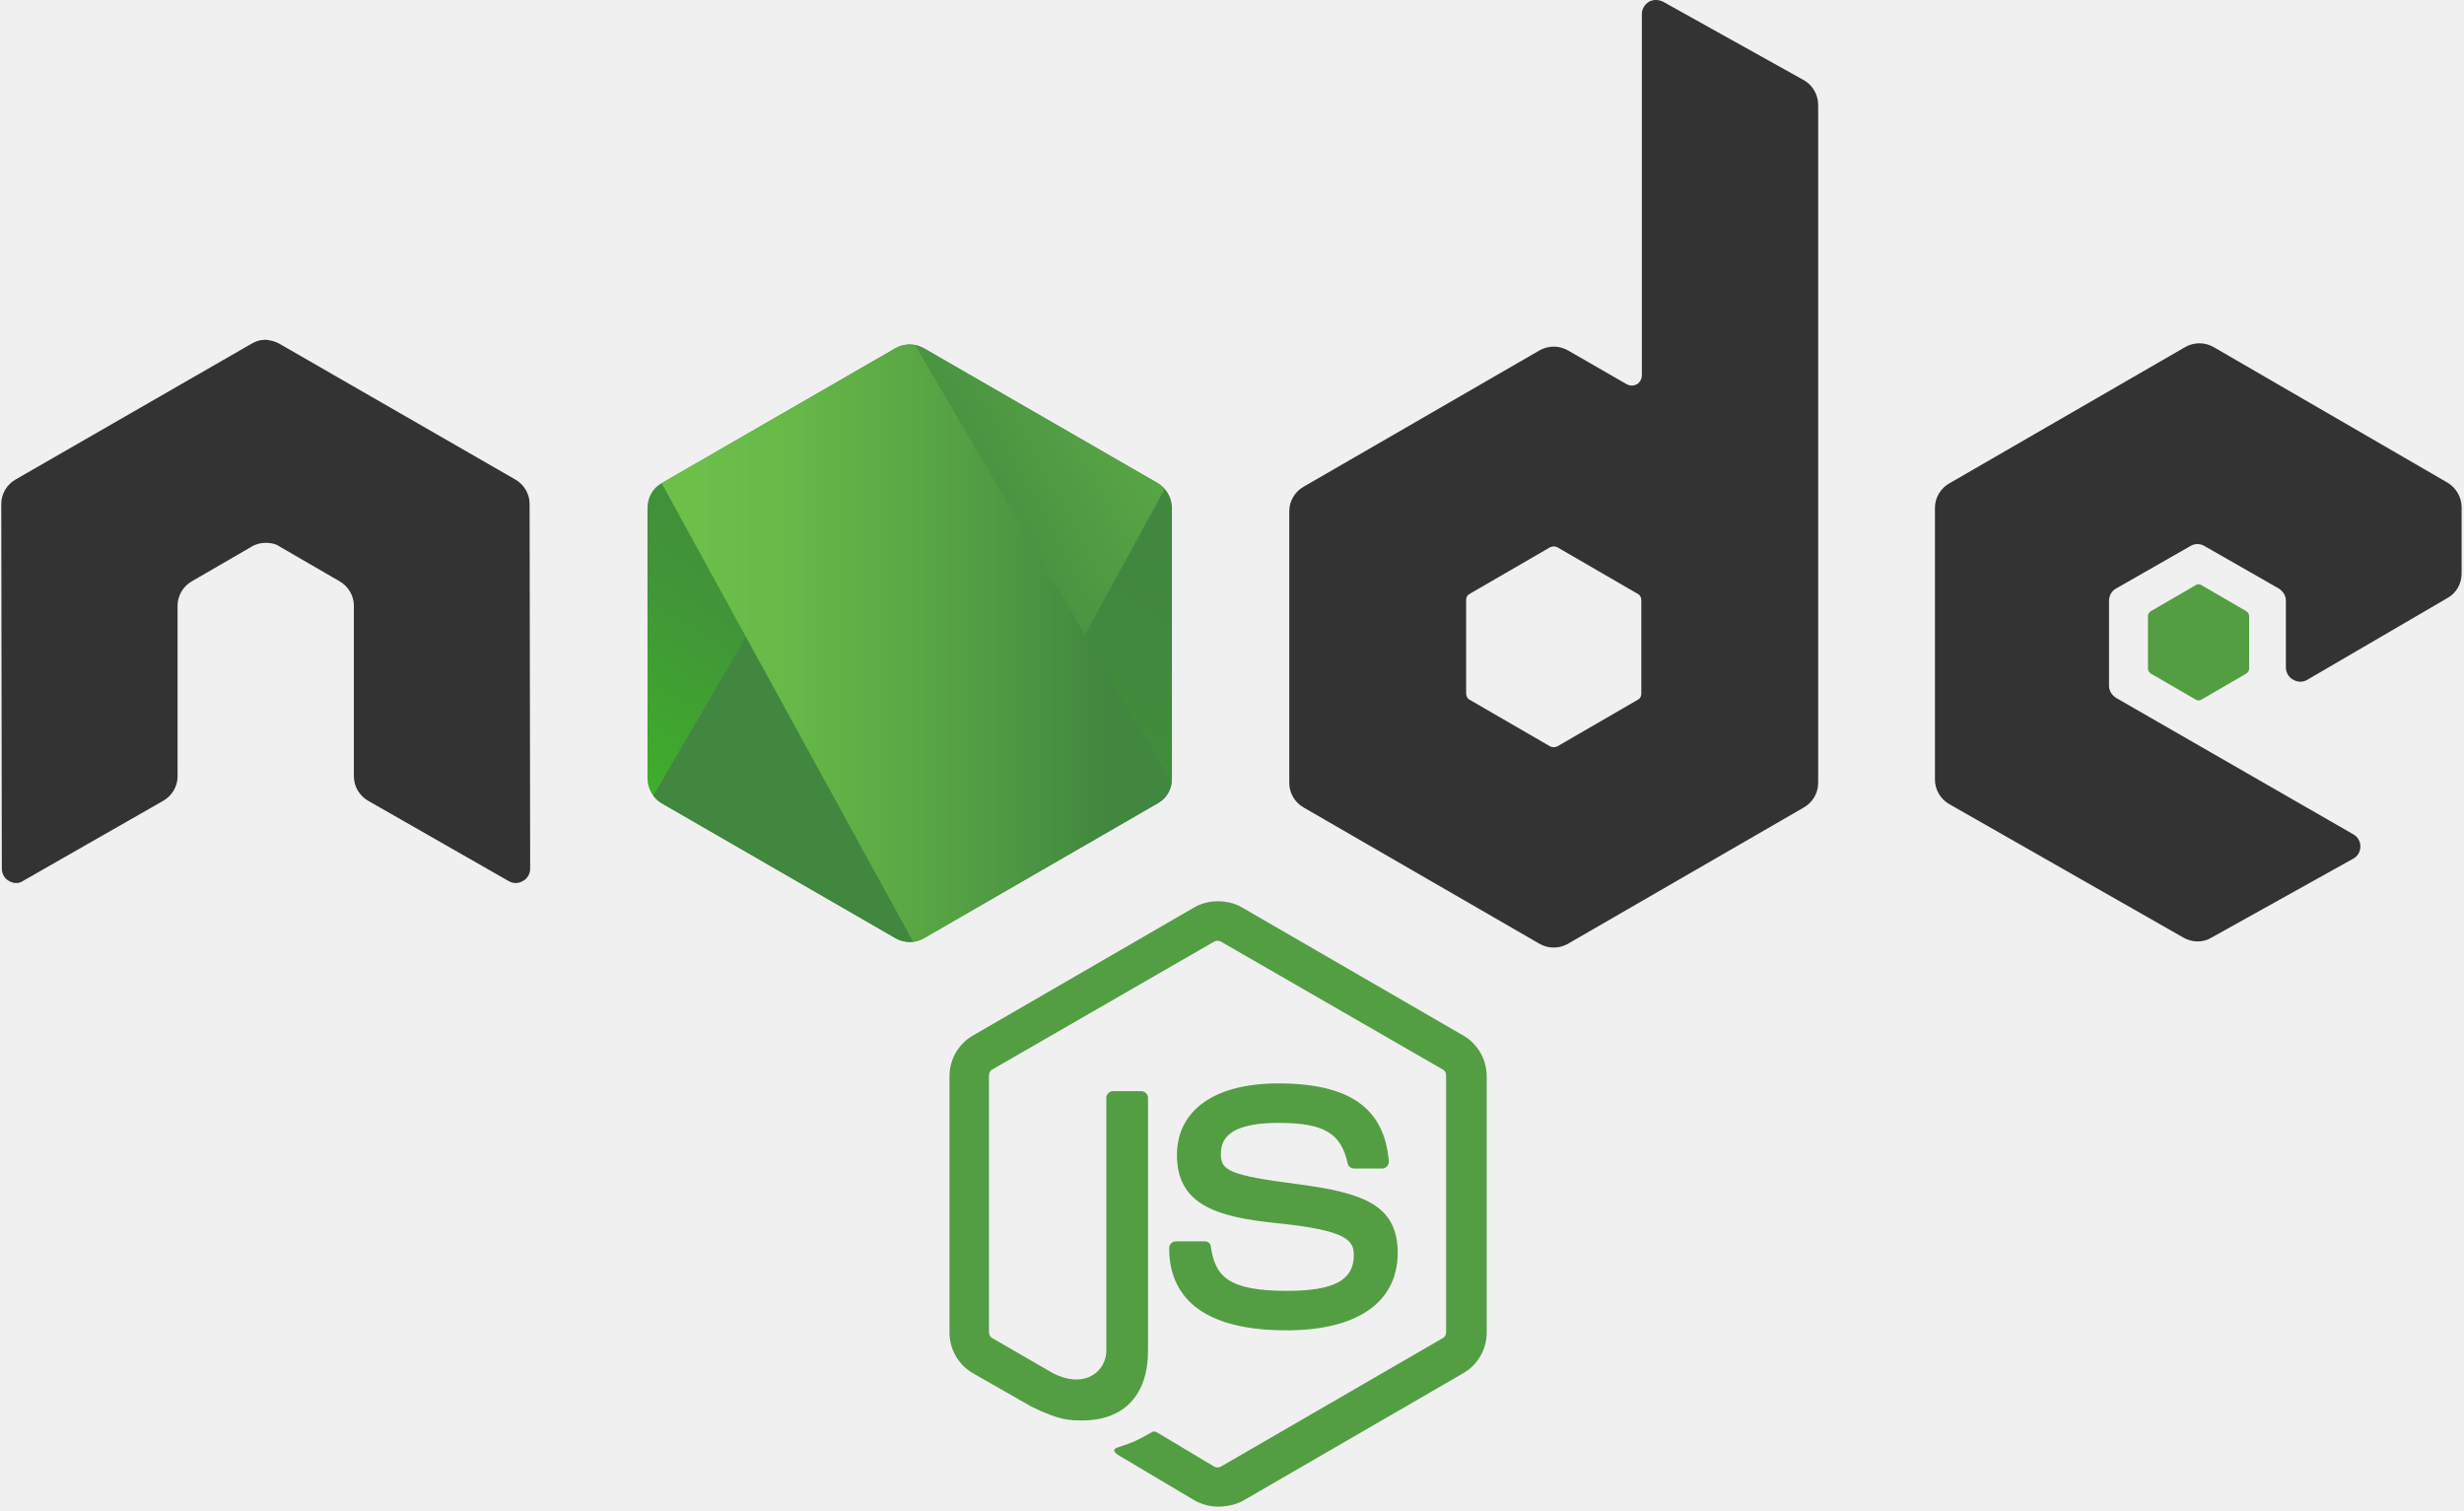
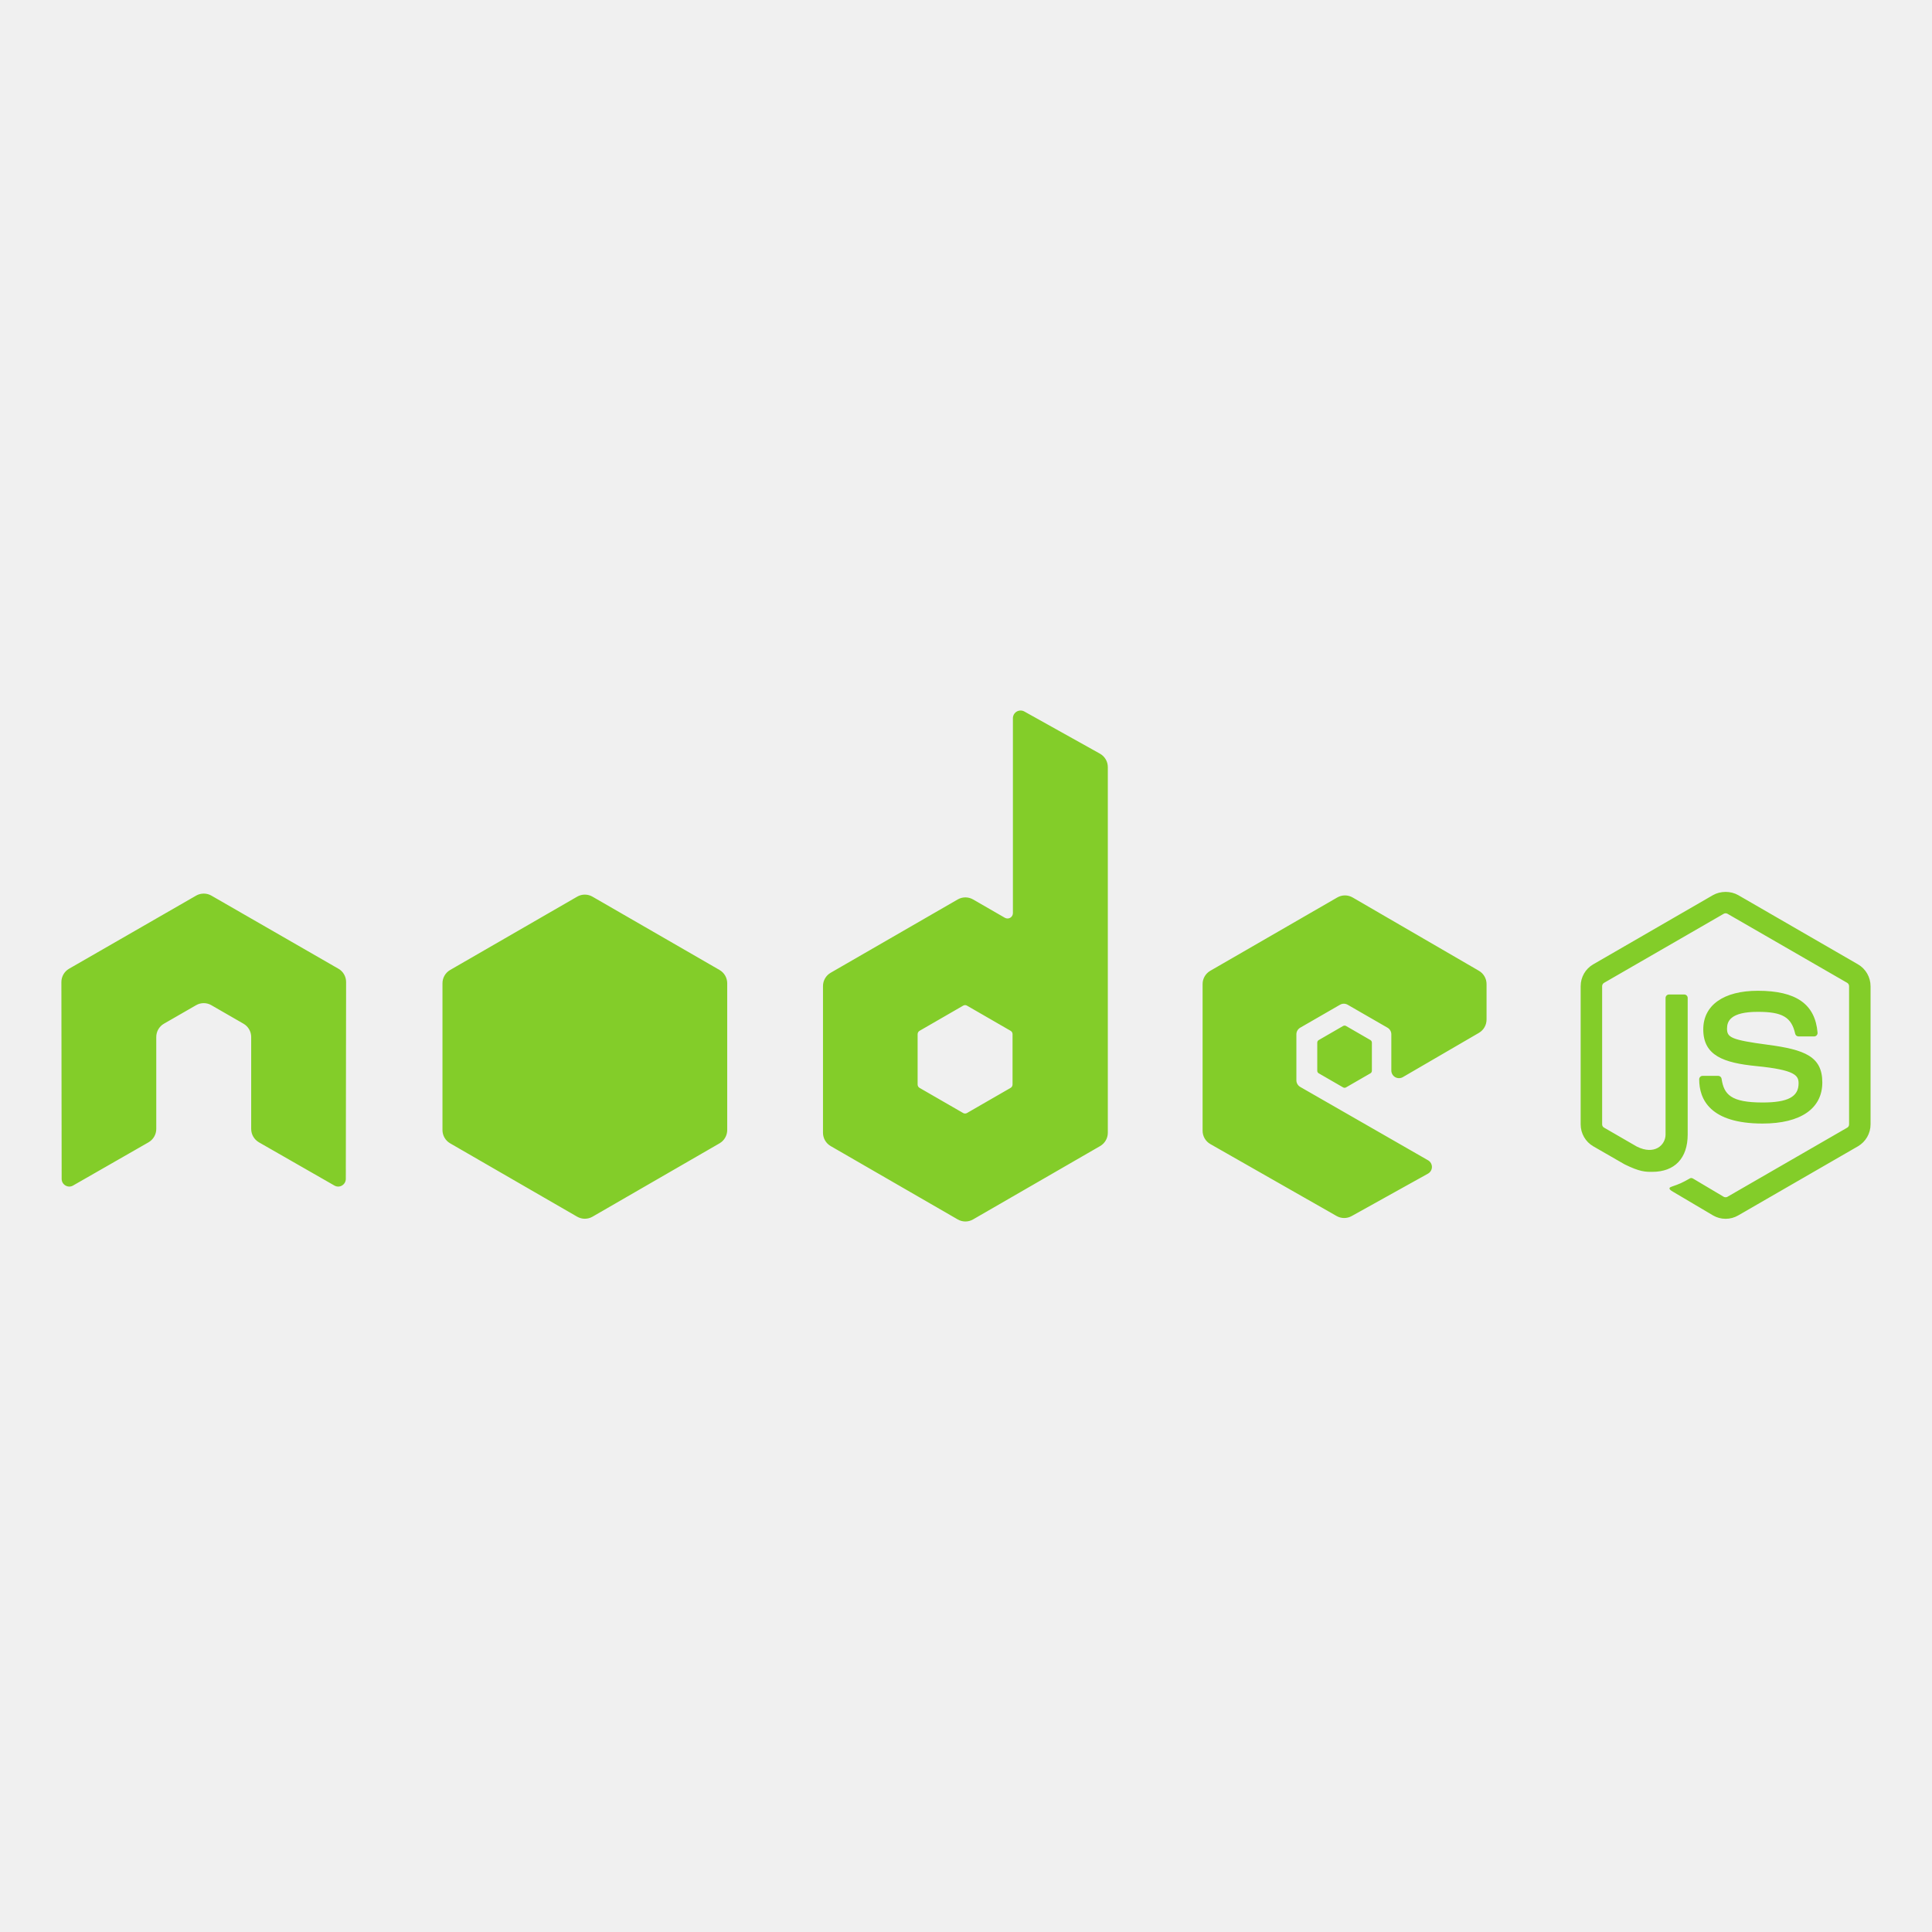
- <svg xmlns="http://www.w3.org/2000/svg" xmlns:xlink="http://www.w3.org/1999/xlink" width="2500" height="1533" preserveAspectRatio="xMidYMid" viewBox="0 0 512 314" id="nodejs">
-   <defs>
-     <linearGradient id="b" x1="68.188%" x2="27.823%" y1="17.487%" y2="89.755%">
-       <stop offset="0%" stop-color="#41873F" />
-       <stop offset="32.88%" stop-color="#418B3D" />
-       <stop offset="63.52%" stop-color="#419637" />
-       <stop offset="93.19%" stop-color="#3FA92D" />
-       <stop offset="100%" stop-color="#3FAE2A" />
-     </linearGradient>
-     <linearGradient id="d" x1="43.277%" x2="159.245%" y1="55.169%" y2="-18.306%">
-       <stop offset="13.76%" stop-color="#41873F" />
-       <stop offset="40.32%" stop-color="#54A044" />
-       <stop offset="71.36%" stop-color="#66B848" />
-       <stop offset="90.81%" stop-color="#6CC04A" />
-     </linearGradient>
-     <linearGradient id="e" x1="-4413.77%" x2="5327.93%" y1="13.43%" y2="13.43%">
-       <stop offset="9.192%" stop-color="#6CC04A" />
-       <stop offset="28.64%" stop-color="#66B848" />
-       <stop offset="59.68%" stop-color="#54A044" />
-       <stop offset="86.24%" stop-color="#41873F" />
-     </linearGradient>
-     <linearGradient id="f" x1="-4.389%" x2="101.499%" y1="49.997%" y2="49.997%">
-       <stop offset="9.192%" stop-color="#6CC04A" />
-       <stop offset="28.64%" stop-color="#66B848" />
-       <stop offset="59.68%" stop-color="#54A044" />
-       <stop offset="86.24%" stop-color="#41873F" />
-     </linearGradient>
-     <linearGradient id="g" x1="-9713.77%" x2="27.93%" y1="36.21%" y2="36.21%">
-       <stop offset="9.192%" stop-color="#6CC04A" />
-       <stop offset="28.64%" stop-color="#66B848" />
-       <stop offset="59.68%" stop-color="#54A044" />
-       <stop offset="86.24%" stop-color="#41873F" />
-     </linearGradient>
-     <linearGradient id="h" x1="-103.861%" x2="100.797%" y1="50.275%" y2="50.275%">
-       <stop offset="9.192%" stop-color="#6CC04A" />
-       <stop offset="28.64%" stop-color="#66B848" />
-       <stop offset="59.68%" stop-color="#54A044" />
-       <stop offset="86.24%" stop-color="#41873F" />
-     </linearGradient>
-     <linearGradient id="i" x1="130.613%" x2="4.393%" y1="-211.069%" y2="201.605%">
-       <stop offset="0%" stop-color="#41873F" />
-       <stop offset="32.88%" stop-color="#418B3D" />
-       <stop offset="63.52%" stop-color="#419637" />
-       <stop offset="93.19%" stop-color="#3FA92D" />
-       <stop offset="100%" stop-color="#3FAE2A" />
-     </linearGradient>
-     <path id="a" d="M57.903 1.85a5.957 5.957 0 0 0-5.894 0L3.352 29.933c-1.85 1.04-2.89 3.005-2.89 5.085v56.286c0 2.08 1.156 4.045 2.89 5.085l48.657 28.085a5.957 5.957 0 0 0 5.894 0l48.658-28.085c1.849-1.04 2.89-3.005 2.89-5.085V35.019c0-2.08-1.157-4.045-2.89-5.085L57.903 1.85z" />
-   </defs>
-   <g fill="none">
-     <path fill="#539E43" d="M253.11 313.094c-1.733 0-3.351-.462-4.854-1.271l-15.371-9.13c-2.312-1.272-1.156-1.734-.462-1.965 3.12-1.04 3.698-1.272 6.934-3.12.347-.232.81-.116 1.156.115l11.789 7.05c.462.231 1.04.231 1.386 0l46.115-26.698c.462-.231.694-.694.694-1.271v-53.28c0-.579-.232-1.04-.694-1.272l-46.115-26.582c-.462-.232-1.04-.232-1.386 0l-46.115 26.582c-.462.231-.694.809-.694 1.271v53.28c0 .463.232 1.04.694 1.272l12.598 7.281c6.819 3.467 11.095-.578 11.095-4.623v-52.587c0-.693.578-1.387 1.387-1.387h5.894c.694 0 1.387.578 1.387 1.387v52.587c0 9.13-4.97 14.447-13.638 14.447-2.658 0-4.738 0-10.633-2.89l-12.135-6.934c-3.005-1.733-4.854-4.97-4.854-8.437v-53.28c0-3.467 1.849-6.704 4.854-8.437l46.114-26.698c2.89-1.618 6.82-1.618 9.709 0l46.114 26.698c3.005 1.733 4.855 4.97 4.855 8.437v53.28c0 3.467-1.85 6.704-4.855 8.437l-46.114 26.698c-1.503.694-3.236 1.04-4.854 1.04zm14.216-36.637c-20.225 0-24.386-9.246-24.386-17.105 0-.694.578-1.387 1.387-1.387h6.01c.693 0 1.271.462 1.271 1.156.925 6.125 3.583 9.13 15.834 9.13 9.708 0 13.87-2.196 13.87-7.397 0-3.005-1.157-5.2-16.297-6.703-12.598-1.272-20.457-4.045-20.457-14.1 0-9.362 7.86-14.91 21.035-14.91 14.793 0 22.075 5.086 23 16.18 0 .348-.116.694-.347 1.041-.232.231-.578.462-.925.462h-6.01c-.578 0-1.156-.462-1.271-1.04-1.387-6.356-4.97-8.437-14.447-8.437-10.633 0-11.905 3.699-11.905 6.472 0 3.352 1.503 4.392 15.834 6.241 14.216 1.85 20.92 4.508 20.92 14.447-.116 10.171-8.437 15.95-23.116 15.95z" />
-     <path fill="#333" d="M110.028 104.712c0-2.08-1.156-4.046-3.005-5.086l-49.004-28.2c-.81-.463-1.734-.694-2.658-.81h-.463c-.924 0-1.849.347-2.658.81l-49.004 28.2c-1.85 1.04-3.005 3.005-3.005 5.086l.116 75.817c0 1.04.578 2.08 1.502 2.543.925.578 2.08.578 2.89 0l29.125-16.643c1.849-1.04 3.005-3.005 3.005-5.085v-35.482c0-2.08 1.155-4.045 3.005-5.085l12.366-7.166c.925-.578 1.965-.81 3.005-.81 1.04 0 2.08.232 2.89.81l12.366 7.166c1.85 1.04 3.005 3.004 3.005 5.085v35.482c0 2.08 1.156 4.045 3.005 5.085l29.125 16.643c.925.578 2.08.578 3.005 0 .925-.463 1.503-1.503 1.503-2.543l-.116-75.817zM345.571.347c-.924-.463-2.08-.463-2.89 0-.924.578-1.502 1.502-1.502 2.542v75.125c0 .693-.346 1.386-1.04 1.849-.693.346-1.387.346-2.08 0l-12.251-7.05a5.957 5.957 0 0 0-5.895 0l-49.004 28.316c-1.849 1.04-3.005 3.005-3.005 5.085v56.516c0 2.08 1.156 4.046 3.005 5.086l49.004 28.316a5.957 5.957 0 0 0 5.895 0l49.004-28.316c1.849-1.04 3.005-3.005 3.005-5.086V21.844c0-2.196-1.156-4.16-3.005-5.201L345.572.347zm-4.507 143.776c0 .578-.231 1.04-.694 1.271l-16.758 9.708a1.714 1.714 0 0 1-1.503 0l-16.758-9.708c-.463-.231-.694-.809-.694-1.271v-19.417c0-.578.231-1.04.694-1.271l16.758-9.709a1.714 1.714 0 0 1 1.503 0l16.758 9.709c.463.23.694.809.694 1.271v19.417zM508.648 124.244c1.85-1.04 2.89-3.005 2.89-5.086v-13.753c0-2.08-1.156-4.045-2.89-5.085l-48.657-28.2a5.957 5.957 0 0 0-5.894 0l-49.004 28.315c-1.85 1.04-3.005 3.005-3.005 5.086v56.516c0 2.08 1.155 4.045 3.005 5.085l48.657 27.738c1.85 1.04 4.045 1.04 5.779 0L489 178.45c.925-.463 1.503-1.503 1.503-2.543 0-1.04-.578-2.08-1.503-2.543l-49.235-28.316c-.924-.577-1.502-1.502-1.502-2.542v-17.683c0-1.04.578-2.08 1.502-2.543l15.372-8.784a2.821 2.821 0 0 1 3.005 0l15.371 8.784c.925.578 1.503 1.502 1.503 2.543v13.869c0 1.04.578 2.08 1.502 2.542.925.578 2.08.578 3.005 0l29.125-16.99z" />
-     <path fill="#539E43" d="M456.293 121.586a1.05 1.05 0 0 1 1.155 0l9.362 5.432c.347.23.578.577.578 1.04v10.864c0 .462-.231.809-.578 1.04l-9.362 5.432a1.05 1.05 0 0 1-1.155 0l-9.362-5.432c-.347-.231-.578-.578-.578-1.04v-10.864c0-.463.231-.81.578-1.04l9.362-5.432z" />
-     <g transform="translate(134.068 70.501)">
-       <mask id="c" fill="#fff">
-         <use xlink:href="#a" />
-       </mask>
-       <use fill="url(#b)" xlink:href="#a" />
-       <g mask="url(#c)">
-         <path d="M51.893 1.85L3.121 29.933C1.27 30.974 0 32.94 0 35.02v56.286c0 1.387.578 2.658 1.502 3.698L56.285 1.156c-1.387-.231-3.005-.116-4.392.693zM56.632 125.053c.462-.116.925-.347 1.387-.578l48.773-28.085c1.85-1.04 3.005-3.005 3.005-5.085V35.019c0-1.502-.694-3.005-1.734-4.045l-51.43 94.079z" />
-         <path fill="url(#d)" d="M106.676 29.934L57.788 1.85a8.025 8.025 0 0 0-1.503-.578L1.502 95.12a6.082 6.082 0 0 0 1.619 1.387l48.888 28.085c1.387.809 3.005 1.04 4.507.577l51.432-94.078c-.347-.462-.81-.81-1.272-1.156z" />
-       </g>
-       <g mask="url(#c)">
-         <path d="M109.797 91.305V35.019c0-2.08-1.271-4.045-3.12-5.085L57.786 1.85a5.106 5.106 0 0 0-1.848-.693l53.511 91.42c.231-.347.347-.809.347-1.271zM3.12 29.934C1.272 30.974 0 32.94 0 35.02v56.286c0 2.08 1.387 4.045 3.12 5.085l48.889 28.085c1.156.693 2.427.925 3.814.693L3.467 29.818l-.346.116z" />
-         <path fill="url(#e)" fill-rule="evenodd" d="M50.391.809l-.693.347h.924l-.231-.347z" transform="translate(0 -9.246)" />
-         <path fill="url(#f)" fill-rule="evenodd" d="M106.792 105.636c1.387-.809 2.427-2.196 2.89-3.698L56.053 10.402c-1.387-.231-2.89-.116-4.16.693L3.351 39.065l52.355 95.465a8.057 8.057 0 0 0 2.196-.693l48.889-28.2z" transform="translate(0 -9.246)" />
-         <path fill="url(#g)" fill-rule="evenodd" d="M111.3 104.712l-.347-.578v.809l.346-.231z" transform="translate(0 -9.246)" />
-         <path fill="url(#h)" fill-rule="evenodd" d="M106.792 105.636l-48.773 28.085a6.973 6.973 0 0 1-2.196.693l.925 1.734 54.089-31.32v-.694l-1.387-2.312c-.231 1.618-1.271 3.005-2.658 3.814z" transform="translate(0 -9.246)" />
-         <path fill="url(#i)" fill-rule="evenodd" d="M106.792 105.636l-48.773 28.085a6.973 6.973 0 0 1-2.196.693l.925 1.734 54.089-31.32v-.694l-1.387-2.312c-.231 1.618-1.271 3.005-2.658 3.814z" transform="translate(0 -9.246)" />
-       </g>
-     </g>
-   </g>
+ <svg xmlns="http://www.w3.org/2000/svg" viewBox="0 0 128 128" id="node-js">
+   <path fill="#83CD29" d="M114.325 80.749c-.29 0-.578-.076-.832-.224l-2.65-1.568c-.396-.221-.203-.3-.072-.345.528-.184.635-.227 1.198-.545.059-.033.136-.021.197.015l2.035 1.209c.074.041.179.041.246 0l7.937-4.581c.075-.042.122-.127.122-.215v-9.16c0-.09-.047-.173-.123-.219l-7.934-4.577c-.074-.042-.171-.042-.245 0l-7.933 4.578c-.076.045-.125.131-.125.218v9.16c0 .088.049.171.125.212l2.174 1.257c1.18.589 1.903-.105 1.903-.803v-9.045c0-.127.103-.228.23-.228h1.007c.125 0 .229.101.229.228v9.045c0 1.574-.857 2.477-2.35 2.477-.459 0-.82 0-1.828-.496l-2.081-1.198c-.515-.298-.832-.854-.832-1.448v-9.16c0-.595.317-1.15.832-1.446l7.937-4.587c.502-.283 1.169-.283 1.667 0l7.937 4.587c.514.297.833.852.833 1.446v9.16c0 .595-.319 1.148-.833 1.448l-7.937 4.582c-.252.147-.539.223-.834.223M116.778 74.438c-3.475 0-4.202-1.595-4.202-2.932 0-.126.103-.229.23-.229h1.026c.115 0 .21.082.228.194.154 1.045.617 1.572 2.718 1.572 1.671 0 2.383-.378 2.383-1.266 0-.512-.202-.891-2.8-1.146-2.172-.215-3.515-.694-3.515-2.433 0-1.601 1.35-2.557 3.612-2.557 2.543 0 3.801.883 3.96 2.777.006.064-.017.127-.06.176-.044.045-.104.073-.168.073h-1.031c-.107 0-.201-.075-.223-.179-.248-1.1-.848-1.451-2.479-1.451-1.825 0-2.037.637-2.037 1.112 0 .577.25.745 2.715 1.071 2.439.323 3.598.779 3.598 2.494.001 1.733-1.441 2.724-3.955 2.724M97.982 68.43c.313-.183.506-.517.506-.88v-2.354c0-.362-.192-.696-.506-.879l-8.364-4.856c-.315-.183-.703-.184-1.019-.002l-8.416 4.859c-.314.182-.508.517-.508.88v9.716c0 .365.196.703.514.884l8.363 4.765c.308.177.686.178.997.006l5.058-2.812c.161-.09.261-.258.262-.44.001-.184-.097-.354-.256-.445l-8.468-4.86c-.159-.091-.256-.259-.256-.44v-3.046c0-.182.097-.349.254-.439l2.637-1.52c.156-.091.35-.091.507 0l2.637 1.52c.158.091.255.258.255.439v2.396c0 .183.097.351.254.441.158.091.352.091.51-.001l5.039-2.932M88.984 67.974c.061-.034.135-.034.195 0l1.615.933c.06.035.097.1.097.169v1.865c0 .07-.037.134-.097.169l-1.615.932c-.06.035-.135.035-.195 0l-1.614-.932c-.061-.035-.098-.099-.098-.169v-1.865c0-.069.037-.134.098-.169l1.614-.933M67.083 71.854c0 .09-.048.174-.127.22l-2.89 1.666c-.079.046-.176.046-.254 0l-2.89-1.666c-.079-.046-.127-.13-.127-.22v-3.338c0-.09.049-.175.127-.221l2.89-1.668c.079-.047.176-.047.255 0l2.891 1.668c.078.046.126.131.126.221v3.338zm.781-24.716c-.157-.087-.349-.085-.505.006-.155.092-.251.258-.251.438v12.915c0 .126-.068.244-.177.308-.11.063-.246.063-.356 0l-2.108-1.215c-.314-.181-.701-.181-1.015 0l-8.418 4.858c-.315.182-.509.518-.509.881v9.719c0 .363.194.698.508.881l8.418 4.861c.314.182.702.182 1.017 0l8.42-4.861c.314-.183.508-.518.508-.881v-24.227c0-.368-.2-.708-.521-.888l-5.011-2.795M38.238 59.407c.314-.182.702-.182 1.016 0l8.418 4.857c.314.182.508.518.508.881v9.722c0 .363-.194.699-.508.881l-8.417 4.861c-.314.181-.702.181-1.017 0l-8.415-4.861c-.314-.182-.508-.518-.508-.881v-9.723c0-.362.194-.698.508-.88l8.415-4.857M22.93 65.064c0-.366-.192-.702-.508-.883l-8.415-4.843c-.144-.084-.303-.127-.464-.133h-.087c-.16.006-.32.049-.464.133l-8.416 4.843c-.313.181-.509.517-.509.883l.018 13.04c0 .182.095.351.254.439.156.094.349.094.505 0l5-2.864c.316-.188.509-.519.509-.882v-6.092c0-.364.192-.699.507-.881l2.13-1.226c.158-.093.332-.137.508-.137.174 0 .352.044.507.137l2.128 1.226c.315.182.509.517.509.881v6.092c0 .363.195.696.509.882l5 2.864c.157.094.353.094.508 0 .155-.089.252-.258.252-.439l.019-13.04" />
</svg>
